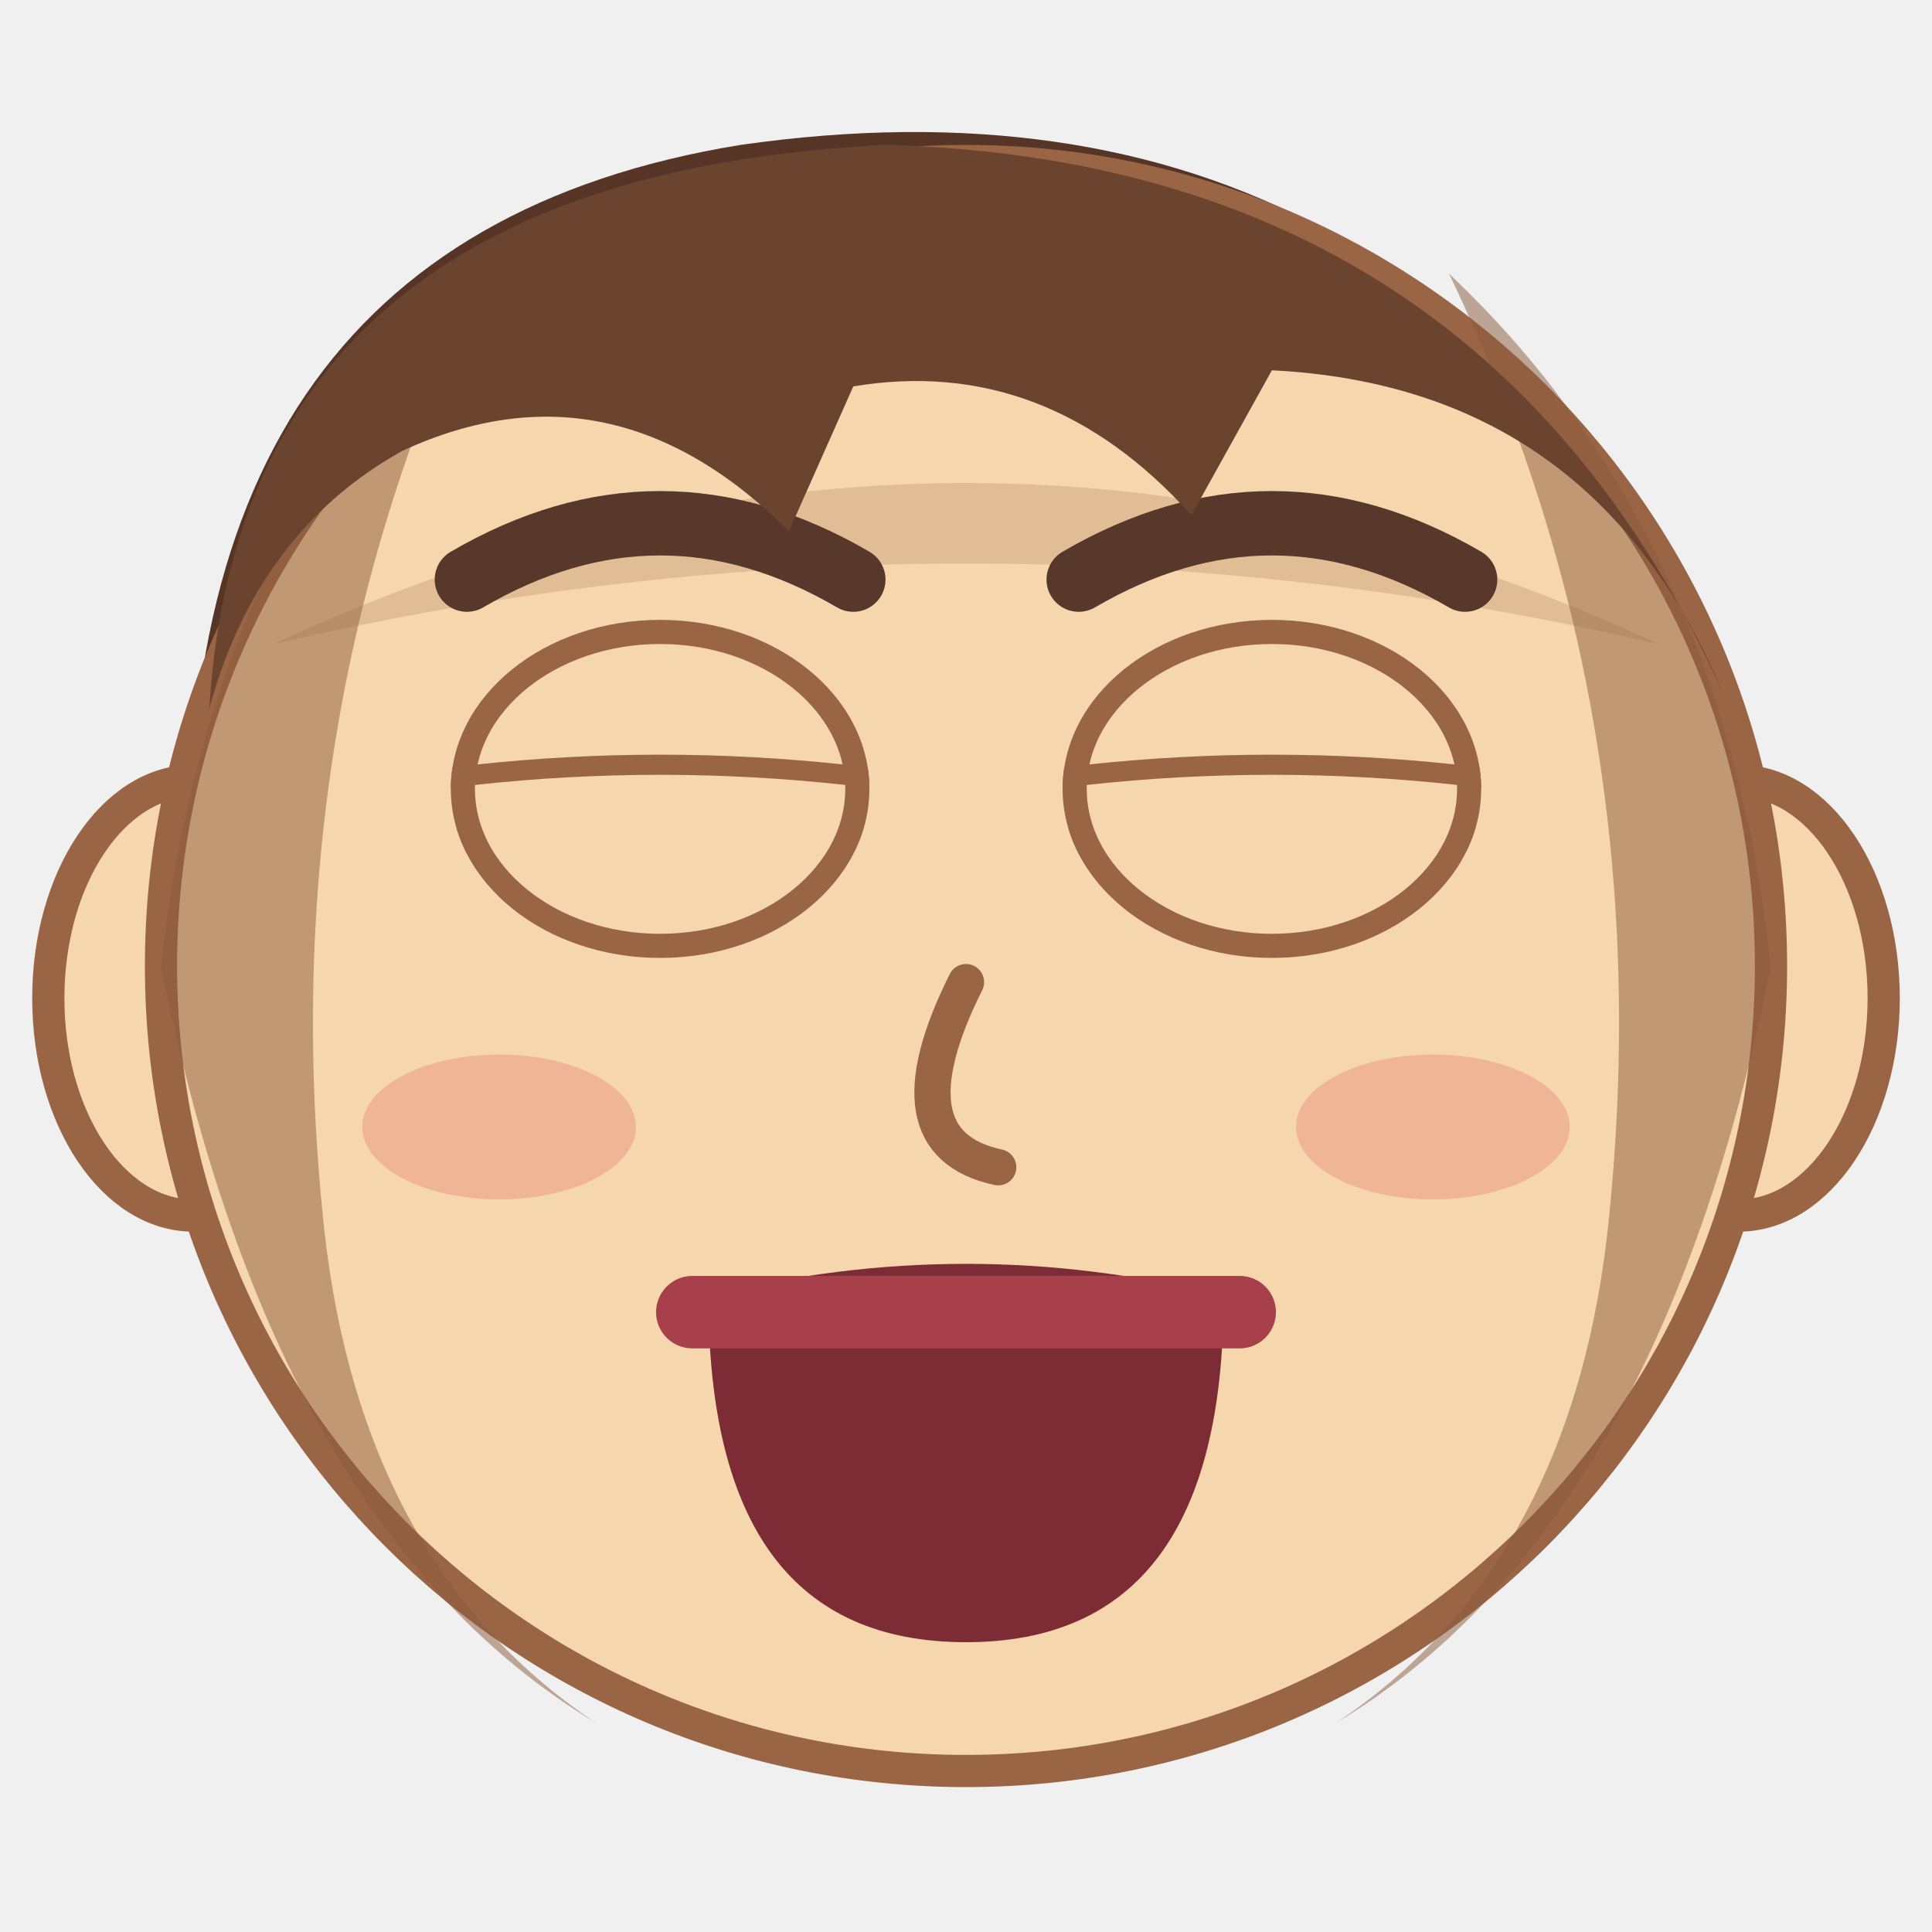
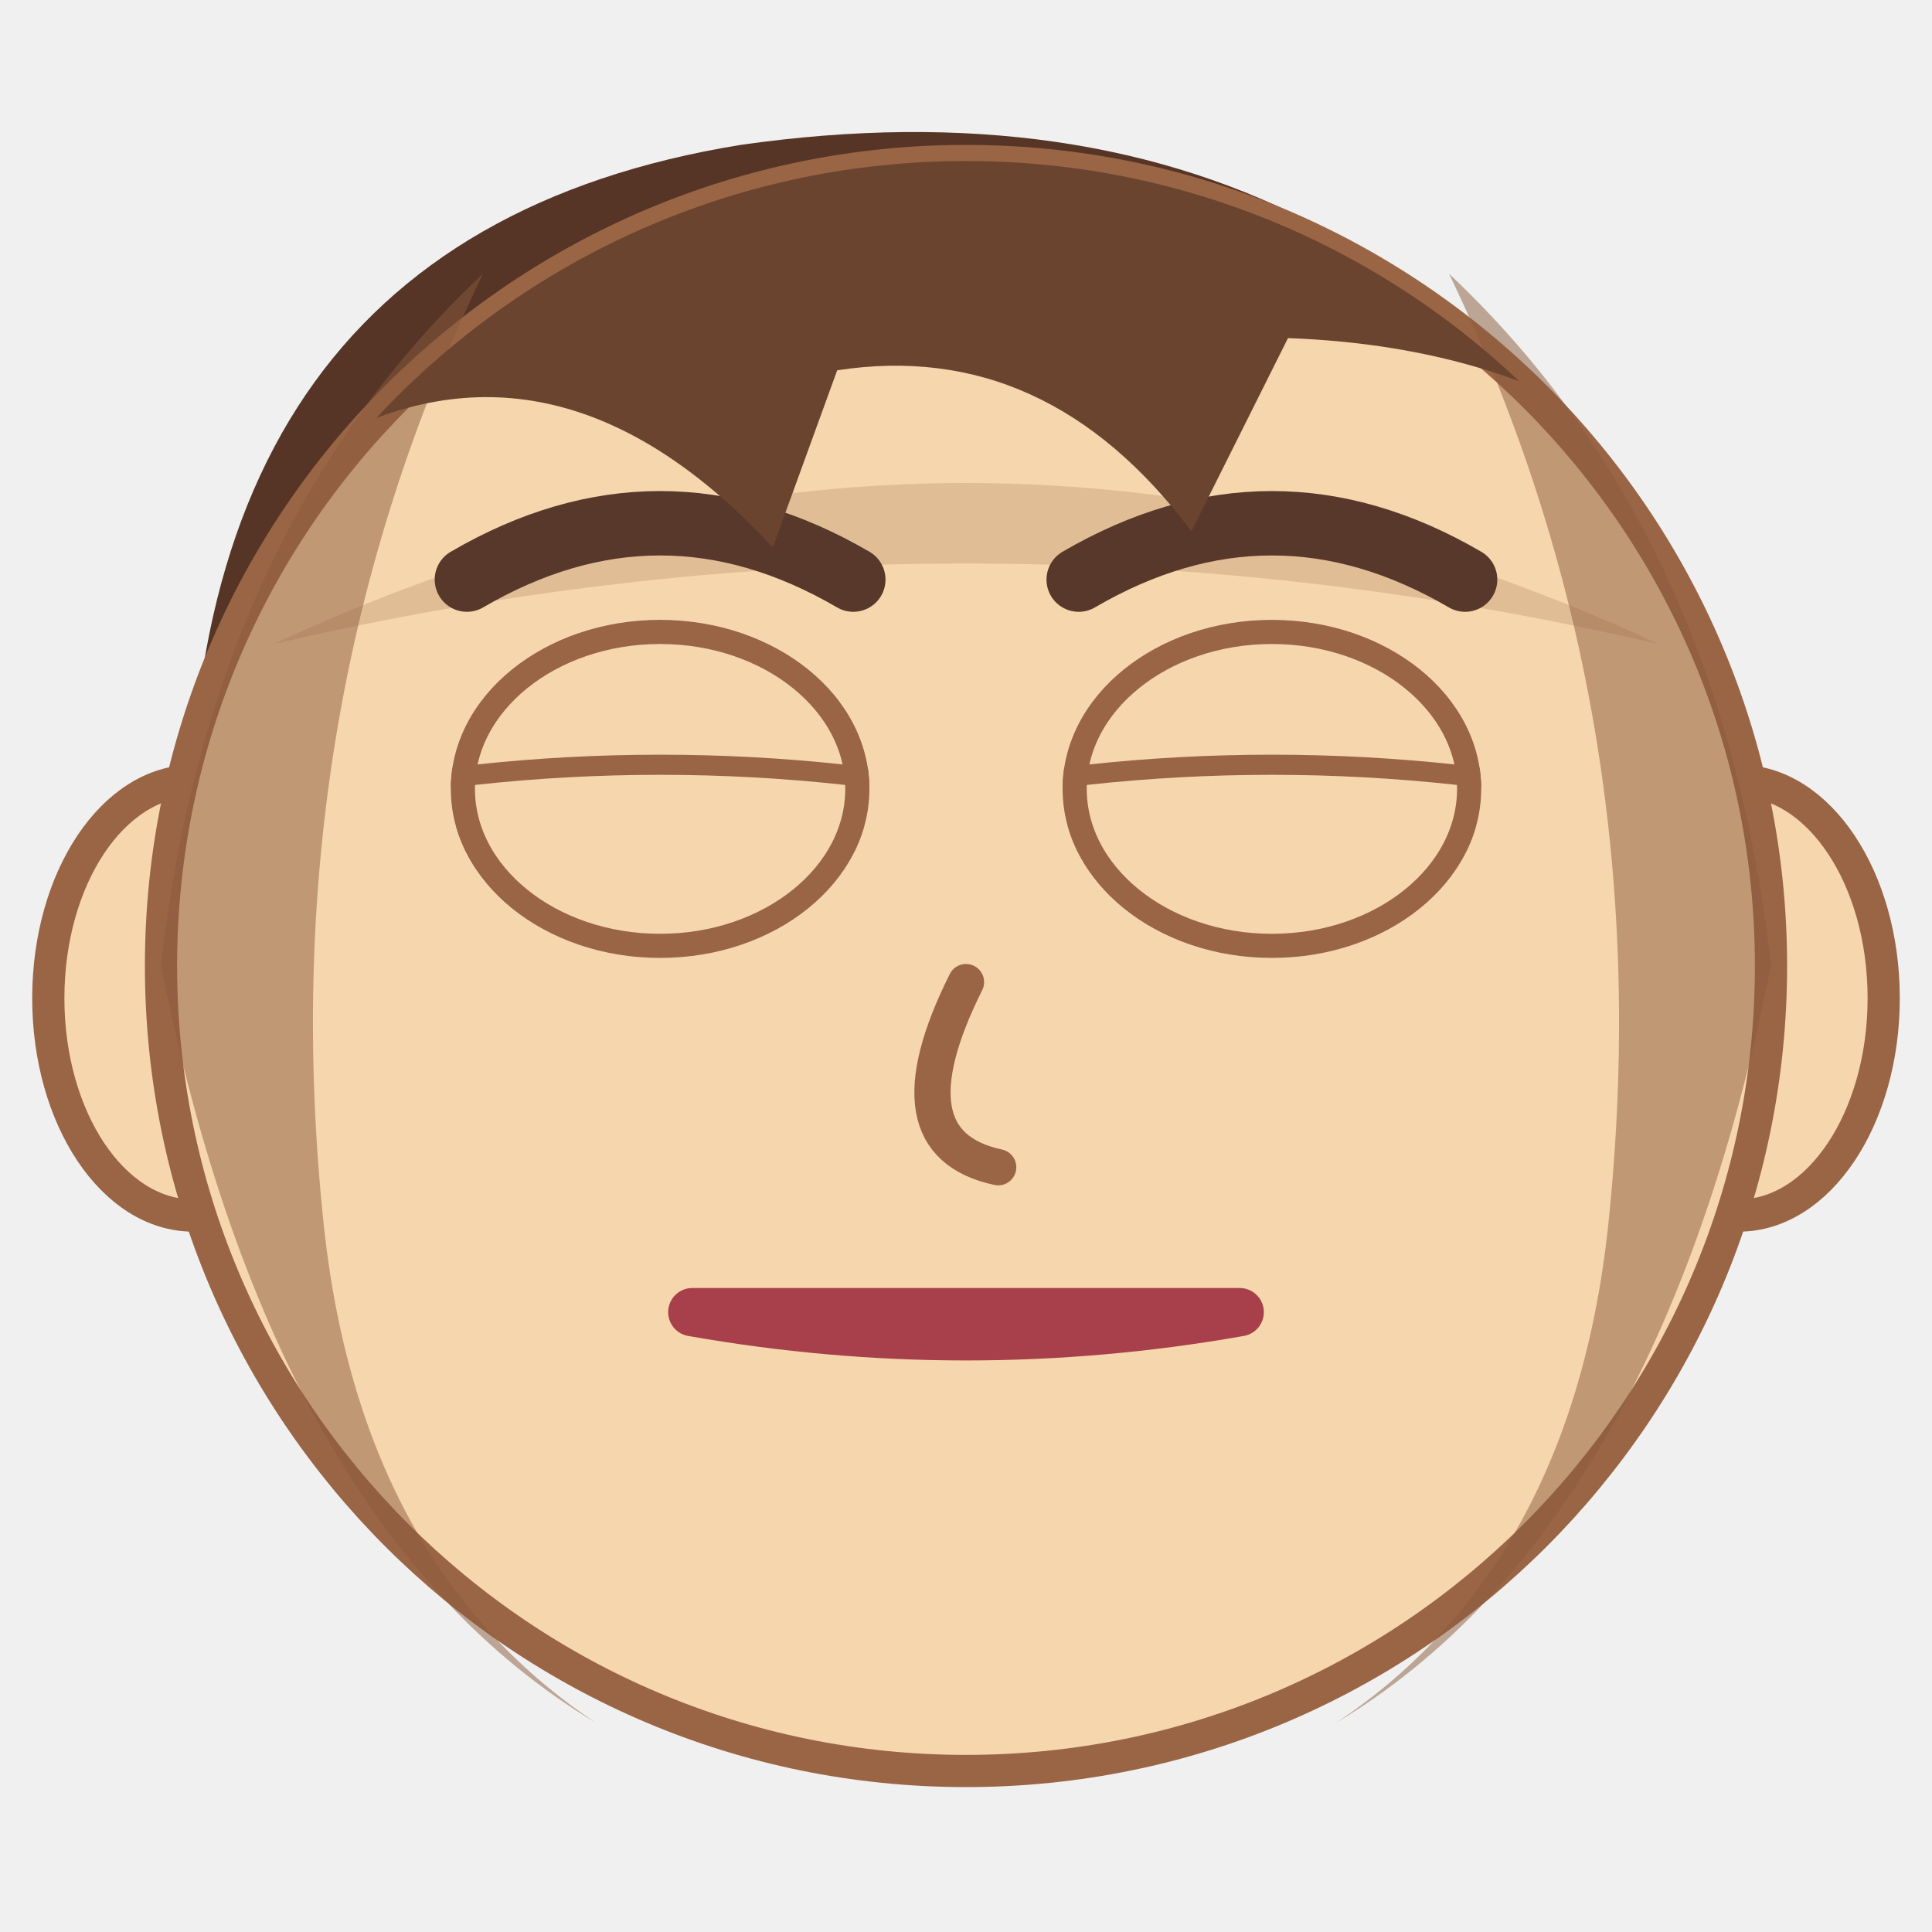
<svg xmlns="http://www.w3.org/2000/svg" viewBox="0 0 240 240" role="img" aria-label="Cartoon mascot face">
  <defs>
    <clipPath id="eyeSocketLeft">
      <ellipse cx="82" cy="98" rx="26" ry="21" id="ellipse-1" />
    </clipPath>
    <clipPath id="eyeSocketRight">
      <ellipse cx="158" cy="98" rx="26" ry="21" id="ellipse-2" />
    </clipPath>
+     <clipPath id="headShape">
+       <circle cx="120" cy="120" r="100" id="circle-1" />
+     </clipPath>
  </defs>
  <g id="faceRoot" data-name="Face">
    <path id="hairBack" data-name="Hair back" d="M24 118 Q18 30 92 18 Q176 6 214 84 Q222 108 216 132 Q206 74 150 58 Q84 44 40 92 Z" fill="#563527" />
-     <ellipse id="earLeft" data-name="Left ear" cx="24" cy="124" rx="18" ry="27" fill="#f6d6ad" stroke="#9a6544" stroke-width="4" />
-     <ellipse id="earRight" data-name="Right ear" cx="216" cy="124" rx="18" ry="27" fill="#f6d6ad" stroke="#9a6544" stroke-width="4" />
+     <g id="earLeft" data-name="Left ear">
+       <ellipse id="earLeftShape" data-name="Left ear shape" cx="24" cy="124" rx="18" ry="27" fill="#f6d6ad" stroke="#9a6544" stroke-width="4" />
+       <path id="earLeftFold" data-name="Left ear fold" d="M26 112 Q16 124 26 136" fill="none" stroke="#9a6544" stroke-width="3" stroke-linecap="round" opacity=".7" />
+     </g>
+     <g id="earRight" data-name="Right ear">
+       <ellipse id="earRightShape" data-name="Right ear shape" cx="216" cy="124" rx="18" ry="27" fill="#f6d6ad" stroke="#9a6544" stroke-width="4" />
+       <path id="earRightFold" data-name="Right ear fold" d="M214 112 Q224 124 214 136" fill="none" stroke="#9a6544" stroke-width="3" stroke-linecap="round" opacity=".7" />
+     </g>
    <ellipse id="chin" data-name="Chin" cx="120" cy="142" rx="92" ry="76" fill="#f6d6ad" stroke="#9a6544" stroke-width="4" />
    <circle id="head" data-name="Head shape" cx="120" cy="120" r="100" fill="#f6d6ad" stroke="#9a6544" stroke-width="4" />
    <path id="shadeLeft" data-name="Left cheek shade" d="M20 120 Q26 66 60 34 Q34 88 40 150 Q44 194 74 214 Q34 190 20 120 Z" fill="#8a5a3c" opacity=".5" />
    <path id="shadeRight" data-name="Right cheek shade" d="M220 120 Q214 66 180 34 Q206 88 200 150 Q196 194 166 214 Q206 190 220 120 Z" fill="#8a5a3c" opacity=".5" />
    <path id="browShade" data-name="Forehead shade" d="M34 80 Q120 40 206 80 Q120 60 34 80 Z" fill="#8a5a3c" opacity=".2" />
-     <ellipse id="blushLeft" data-name="Left blush" cx="62" cy="140" rx="17" ry="9" fill="#e88f79" opacity=".45" />
-     <ellipse id="blushRight" data-name="Right blush" cx="178" cy="140" rx="17" ry="9" fill="#e88f79" opacity=".45" />
-     <path id="mouthInner" data-name="Open mouth" d="M88 161 Q120 153 152 161 Q152 204 120 204 Q88 204 88 161 Z" fill="#7d2b34" />
-     <path id="mouth" data-name="Mouth" d="M86 163 Q120 163 154 163" fill="none" stroke="#a8404b" stroke-width="9" stroke-linecap="round" />
+     <path id="mouth" data-name="Mouth" d="M86 163 Q120 163 154 163 Q120 169 86 163 Z" fill="#5e1f27" stroke="#a8404b" stroke-width="6" stroke-linejoin="round" />
    <g id="eyeLeft" data-name="Left eye" clip-path="url(#eyeSocketLeft)">
      <ellipse id="eyeWhiteLeft" data-name="Left eye white" cx="82" cy="98" rx="26" ry="21" fill="#ffffff" />
      <circle id="pupilLeft" data-name="Left pupil" cx="82" cy="98" r="10" fill="#263238" />
      <circle id="glintLeft" data-name="Left eye glint" cx="78" cy="93" r="3.4" fill="#ffffff" opacity=".9" />
      <path id="lidUpperLeft" data-name="Left upper eyelid" d="M36 50 h92 v50 q-46 12 -92 0 Z" fill="#f6d6ad" stroke="#9a6544" stroke-width="3" />
      <path id="lidLowerLeft" data-name="Left lower eyelid" d="M36 146 h92 v-46 q-46 -10 -92 0 Z" fill="#f6d6ad" stroke="#9a6544" stroke-width="2.5" />
      <ellipse id="rimLeft" data-name="Left eye outline" cx="82" cy="98" rx="26" ry="21" fill="none" stroke="#9a6544" stroke-width="6" />
    </g>
    <g id="eyeRight" data-name="Right eye" clip-path="url(#eyeSocketRight)">
      <ellipse id="eyeWhiteRight" data-name="Right eye white" cx="158" cy="98" rx="26" ry="21" fill="#ffffff" />
      <circle id="pupilRight" data-name="Right pupil" cx="158" cy="98" r="10" fill="#263238" />
      <circle id="glintRight" data-name="Right eye glint" cx="154" cy="93" r="3.4" fill="#ffffff" opacity=".9" />
      <path id="lidUpperRight" data-name="Right upper eyelid" d="M112 50 h92 v50 q-46 12 -92 0 Z" fill="#f6d6ad" stroke="#9a6544" stroke-width="3" />
      <path id="lidLowerRight" data-name="Right lower eyelid" d="M112 146 h92 v-46 q-46 -10 -92 0 Z" fill="#f6d6ad" stroke="#9a6544" stroke-width="2.5" />
      <ellipse id="rimRight" data-name="Right eye outline" cx="158" cy="98" rx="26" ry="21" fill="none" stroke="#9a6544" stroke-width="6" />
    </g>
    <g id="eyebrows" data-name="Eyebrows" fill="none" stroke="#57382b" stroke-width="8" stroke-linecap="round">
      <path id="browLeft" data-name="Left eyebrow" d="M58 72 Q82 58 106 72" />
      <path id="browRight" data-name="Right eyebrow" d="M134 72 Q158 58 182 72" />
    </g>
    <path id="nose" data-name="Nose" d="M120 122 Q110 142 124 145" fill="none" stroke="#9a6544" stroke-width="4.5" stroke-linecap="round" />
-     <path id="hair" data-name="Hair front" d="M26 88 Q30 22 110 18 Q184 20 214 86 Q198 48 158 46 L148 64 Q130 44 106 48 L98 66 Q76 44 50 56 Q32 66 26 88 Z" fill="#6b4430" />
+     <g id="hairFront" data-name="Hair front" clip-path="url(#headShape)">
+       <path id="hair" data-name="Fringe" d="M8 96 Q10 14 112 6 Q214 8 232 94 Q214 44 160 42 L148 66 Q130 42 104 46 L96 68 Q70 40 42 54 Q18 66 8 96 Z" fill="#6b4430" />
+     </g>
  </g>
</svg>
